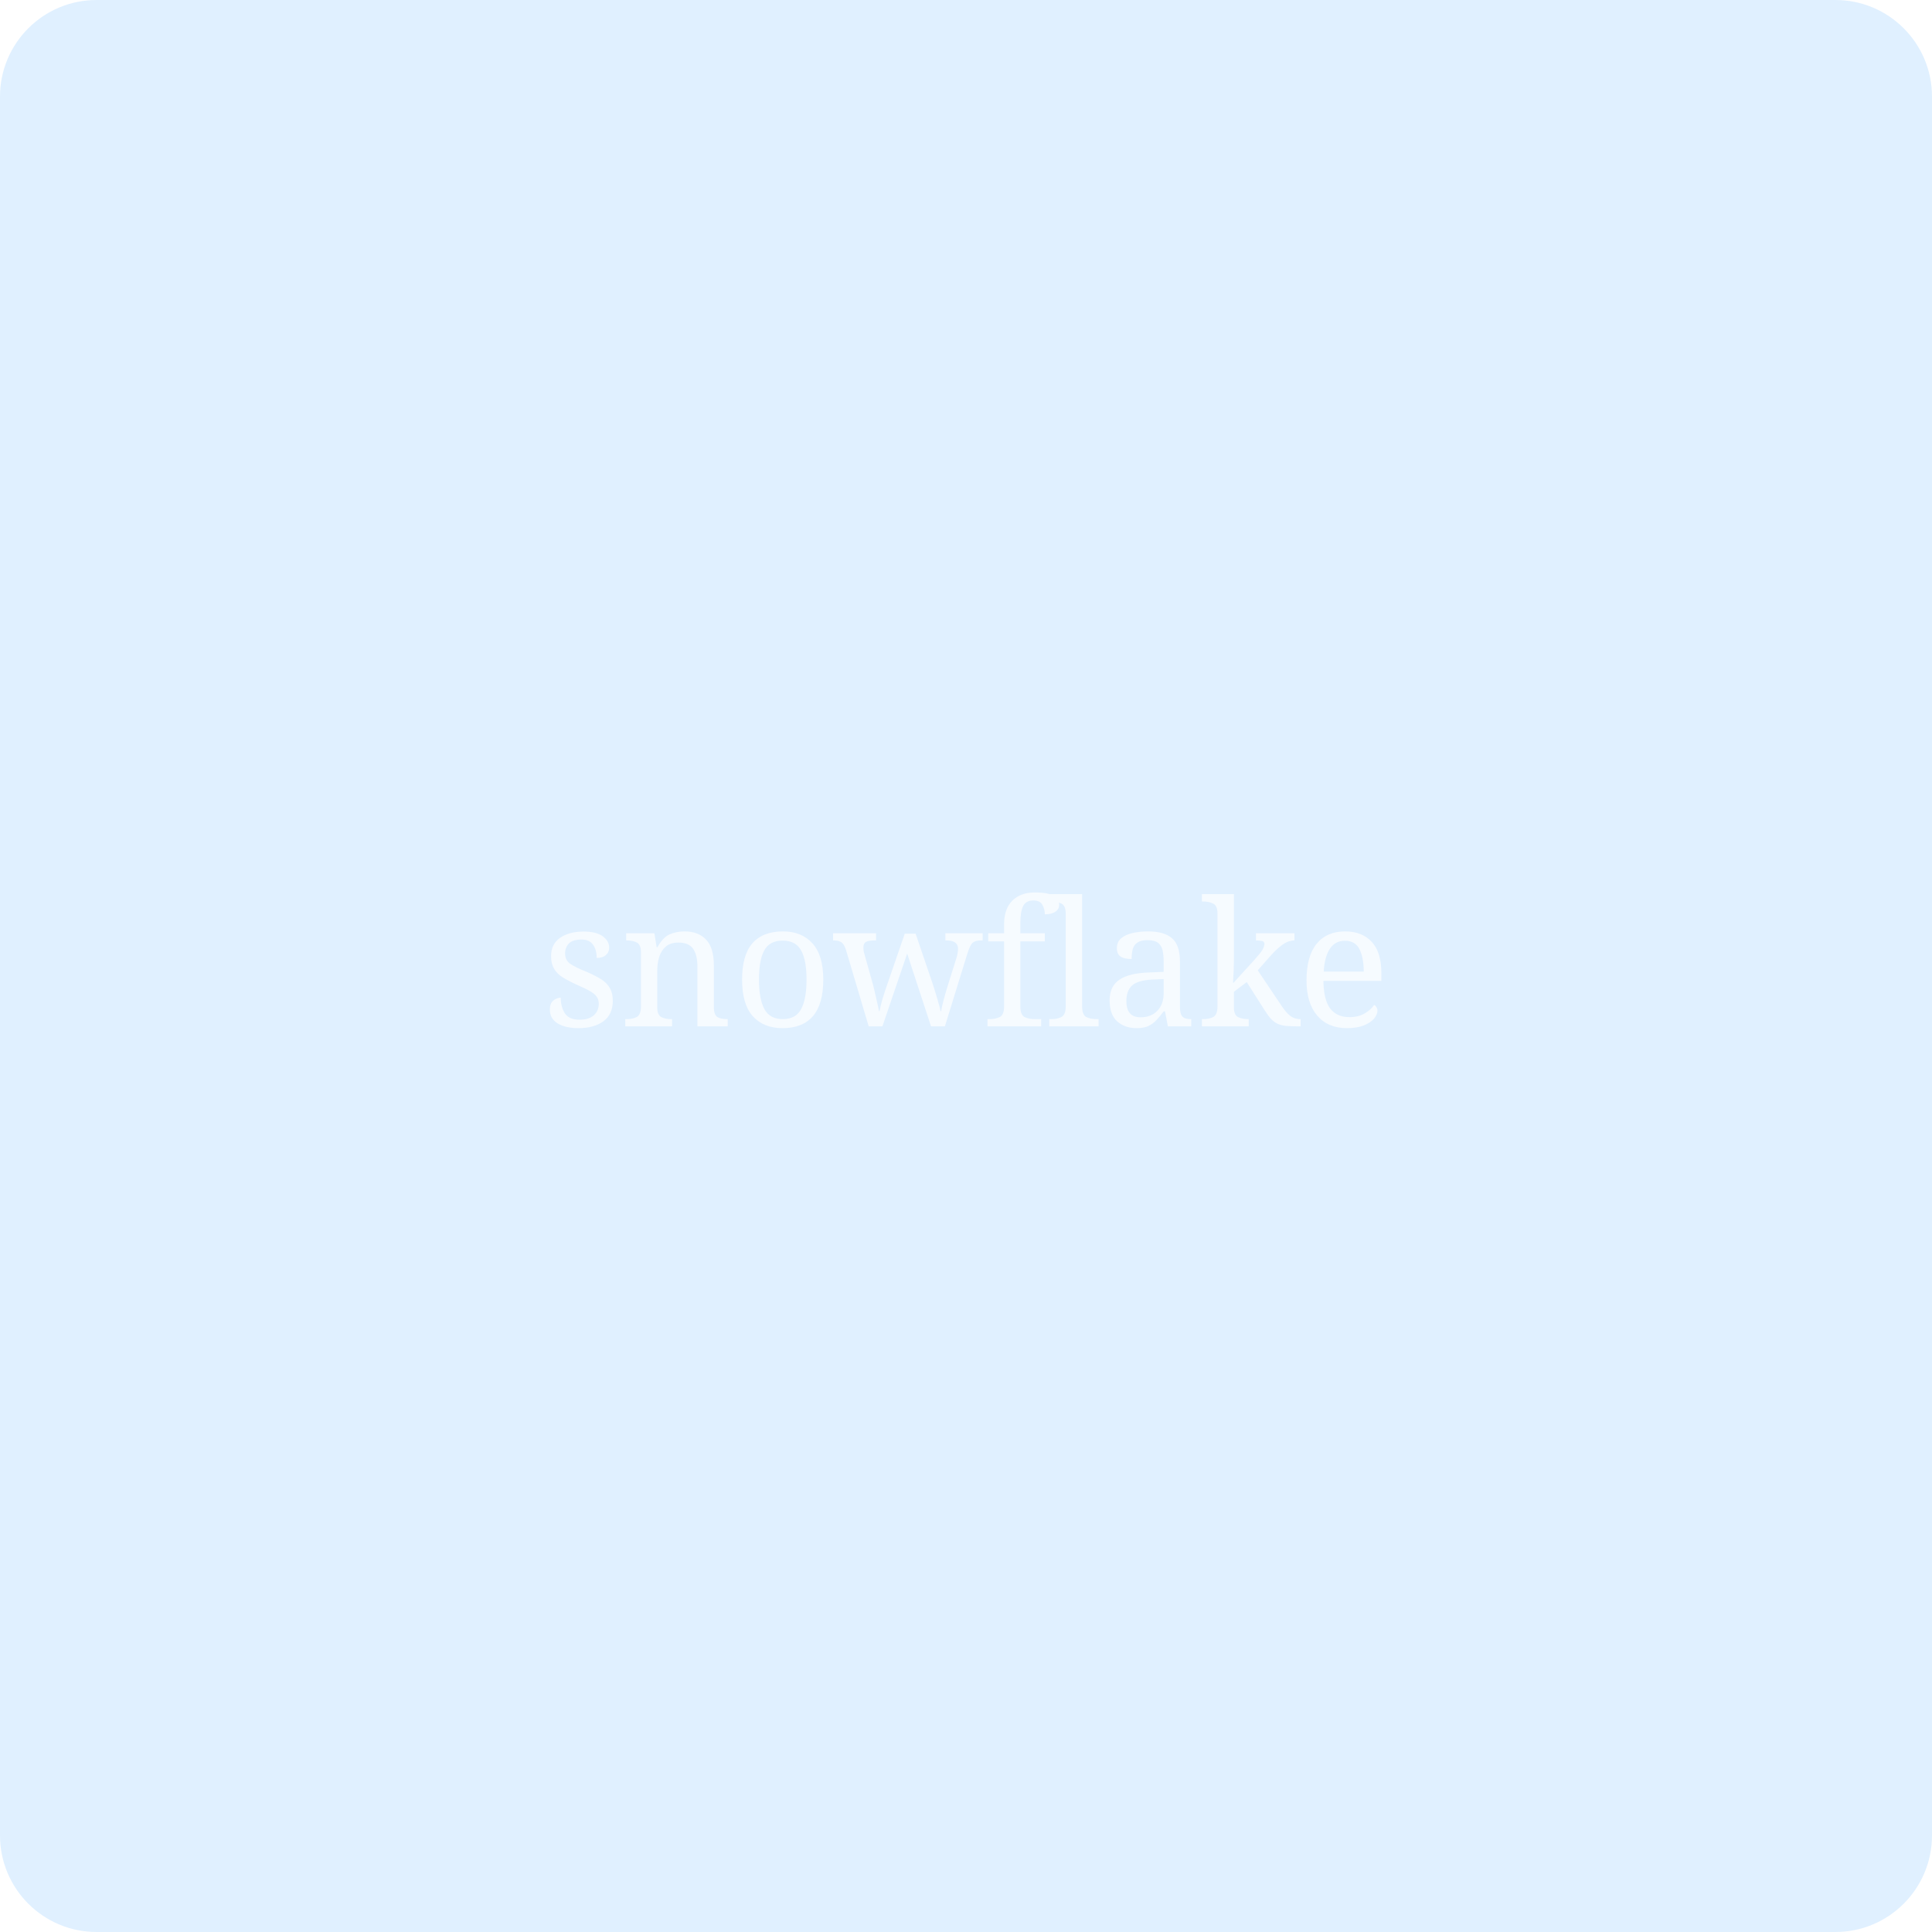
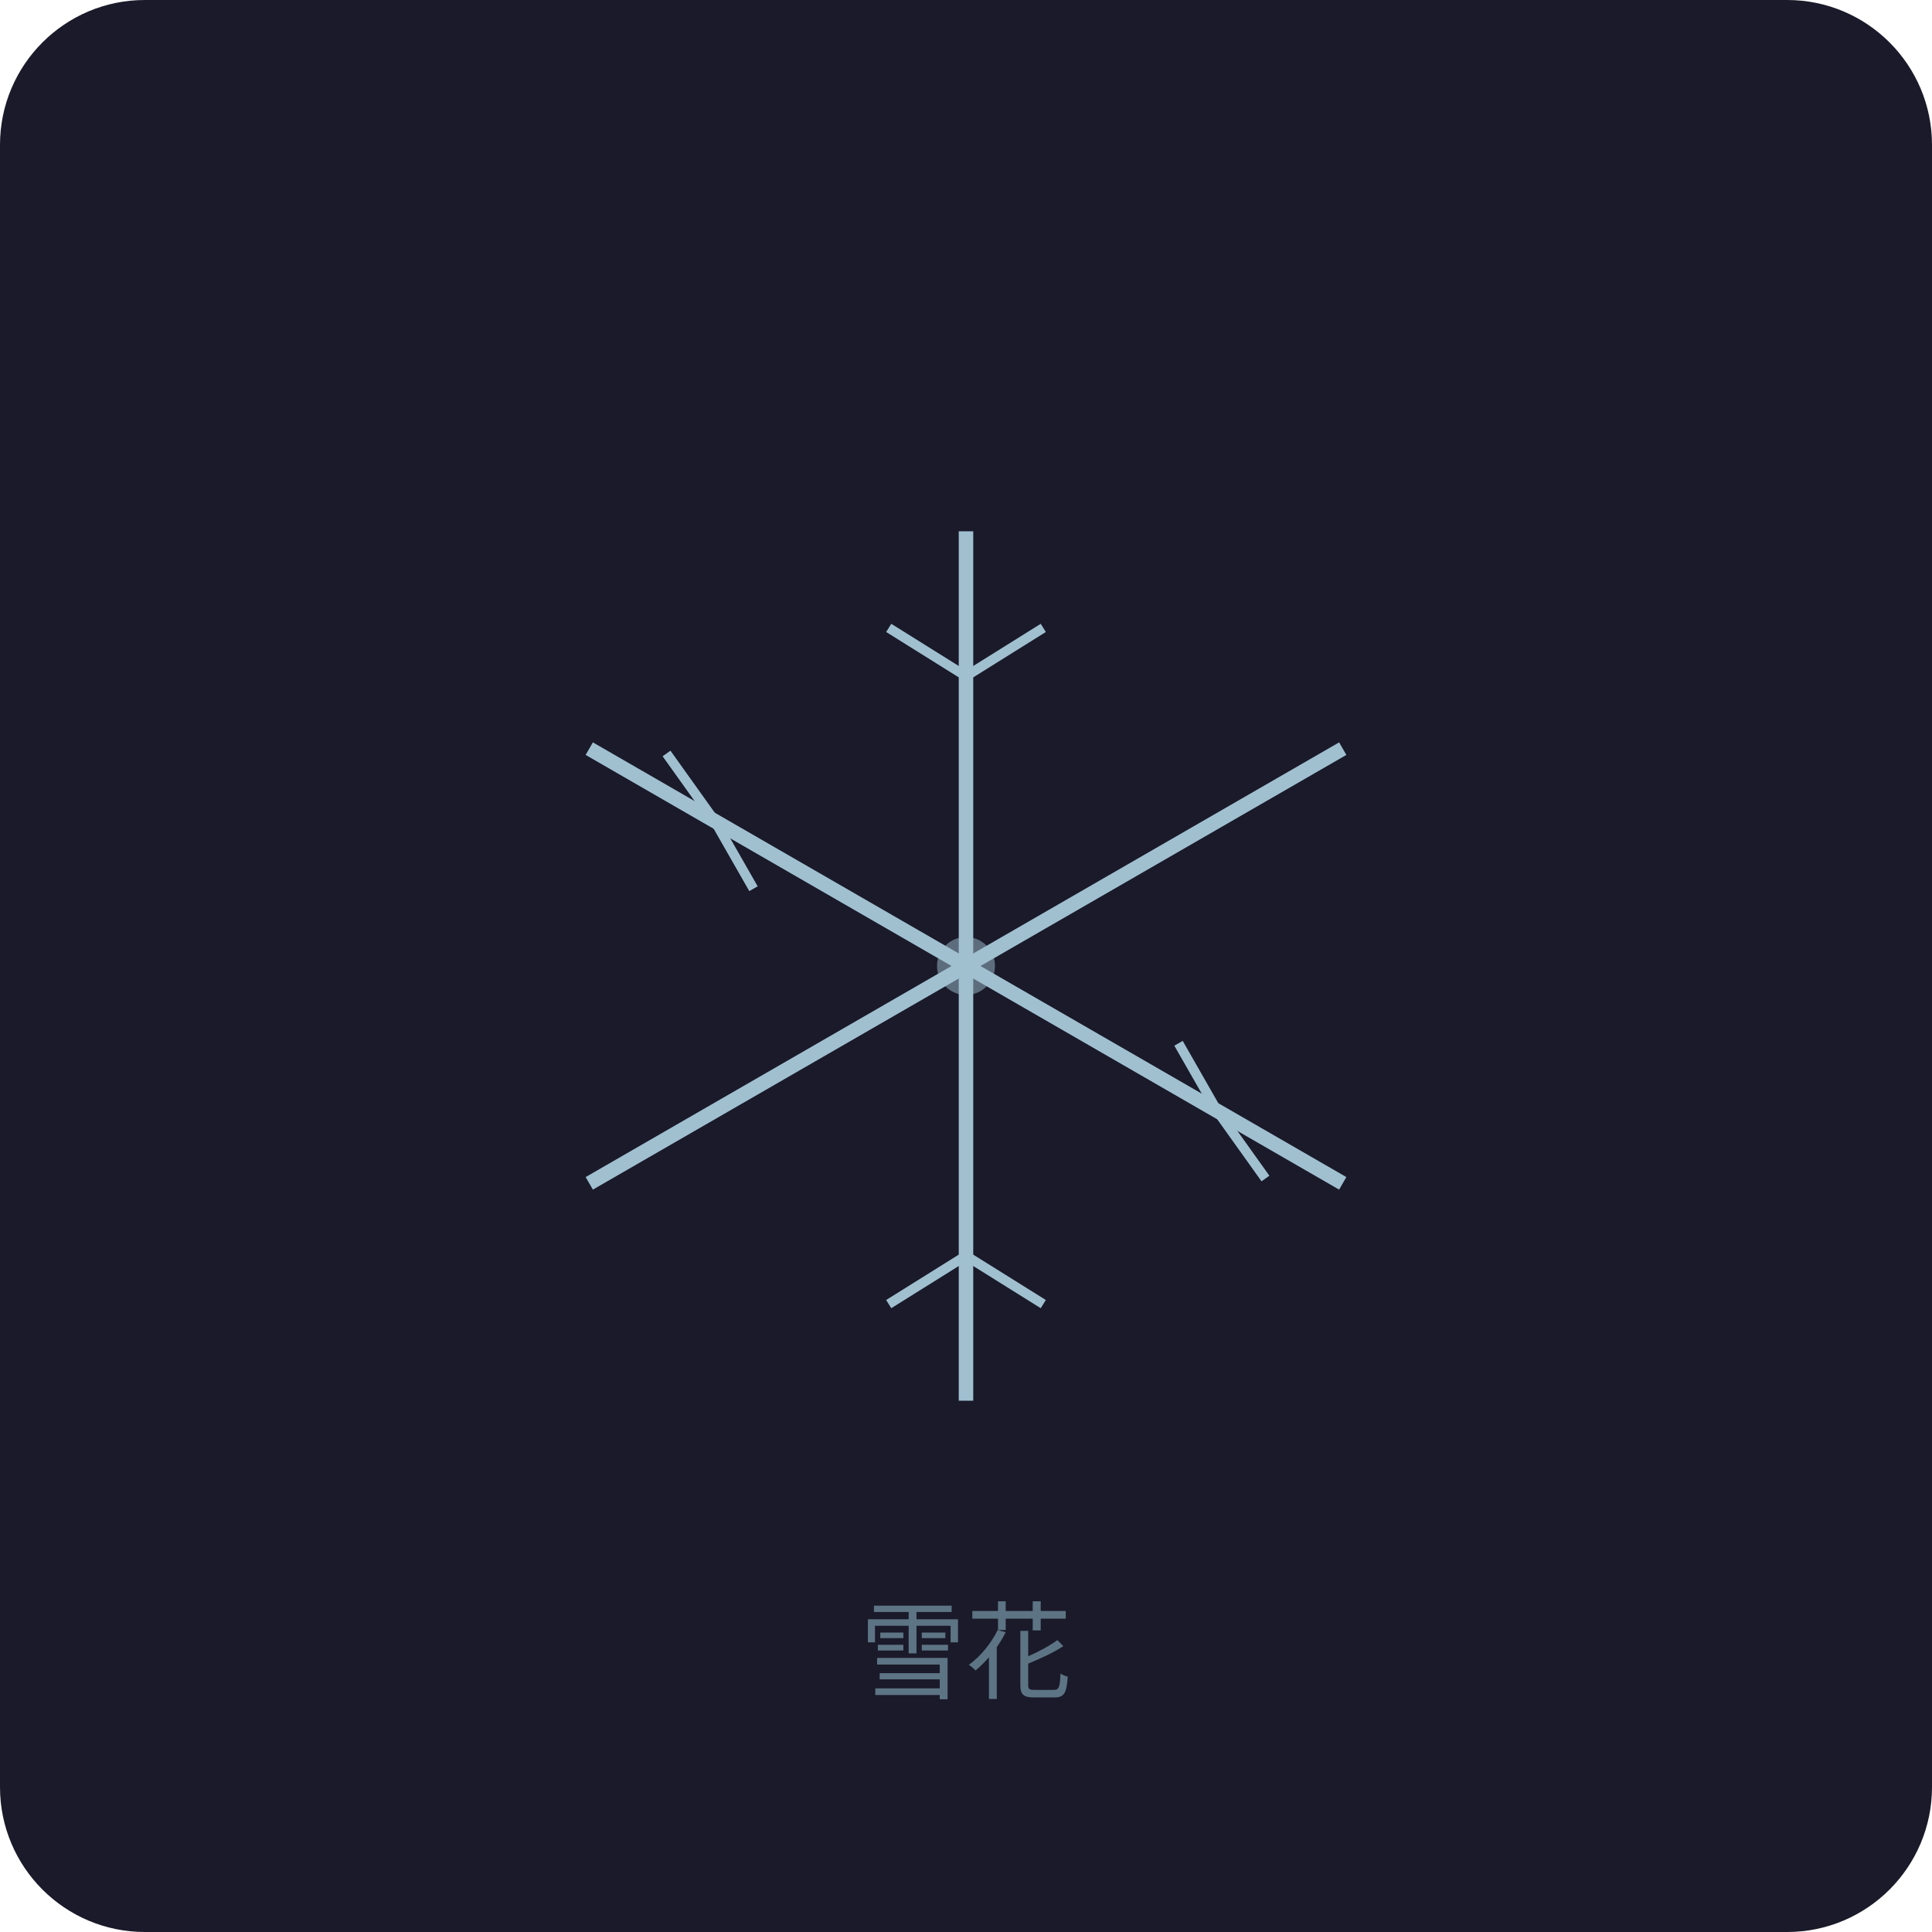
<svg xmlns="http://www.w3.org/2000/svg" width="200" height="200">
-   <rect width="200" height="200" fill="#E0F0FF" rx="10" />
-   <text x="100" y="100" font-family="serif" font-size="18" fill="rgba(255,255,255,0.7)" text-anchor="middle" dominant-baseline="middle">snowflake</text>
+   <rect width="200" height="200" fill="#1A1A2A" rx="15" />
+   <g transform="translate(100, 100)">
+     <line x1="0" y1="-45" x2="0" y2="45" stroke="#A0C0D0" stroke-width="1.5" />
+     <line x1="-39" y1="-22.5" x2="39" y2="22.5" stroke="#A0C0D0" stroke-width="1.5" />
+     <line x1="-39" y1="22.5" x2="39" y2="-22.5" stroke="#A0C0D0" stroke-width="1.5" />
+     <g stroke="#A0C0D0" stroke-width="1">
+       <line x1="0" y1="-30" x2="-8" y2="-35" />
+       <line x1="0" y1="-30" x2="8" y2="-35" />
+       <line x1="0" y1="30" x2="-8" y2="35" />
+       <line x1="0" y1="30" x2="8" y2="35" />
+       <line x1="-26" y1="-15" x2="-31" y2="-22" />
+       <line x1="-26" y1="-15" x2="-22" y2="-8" />
+       <line x1="26" y1="15" x2="31" y2="22" />
+       <line x1="26" y1="15" x2="22" y2="8" />
+     </g>
+     <circle cx="0" cy="0" r="3" fill="#A0C0D0" opacity="0.5" />
+   </g>
+   <text x="100" y="175" font-family="serif" font-size="11" fill="#8AB0C0" text-anchor="middle" opacity="0.6">雪花</text>
</svg>
